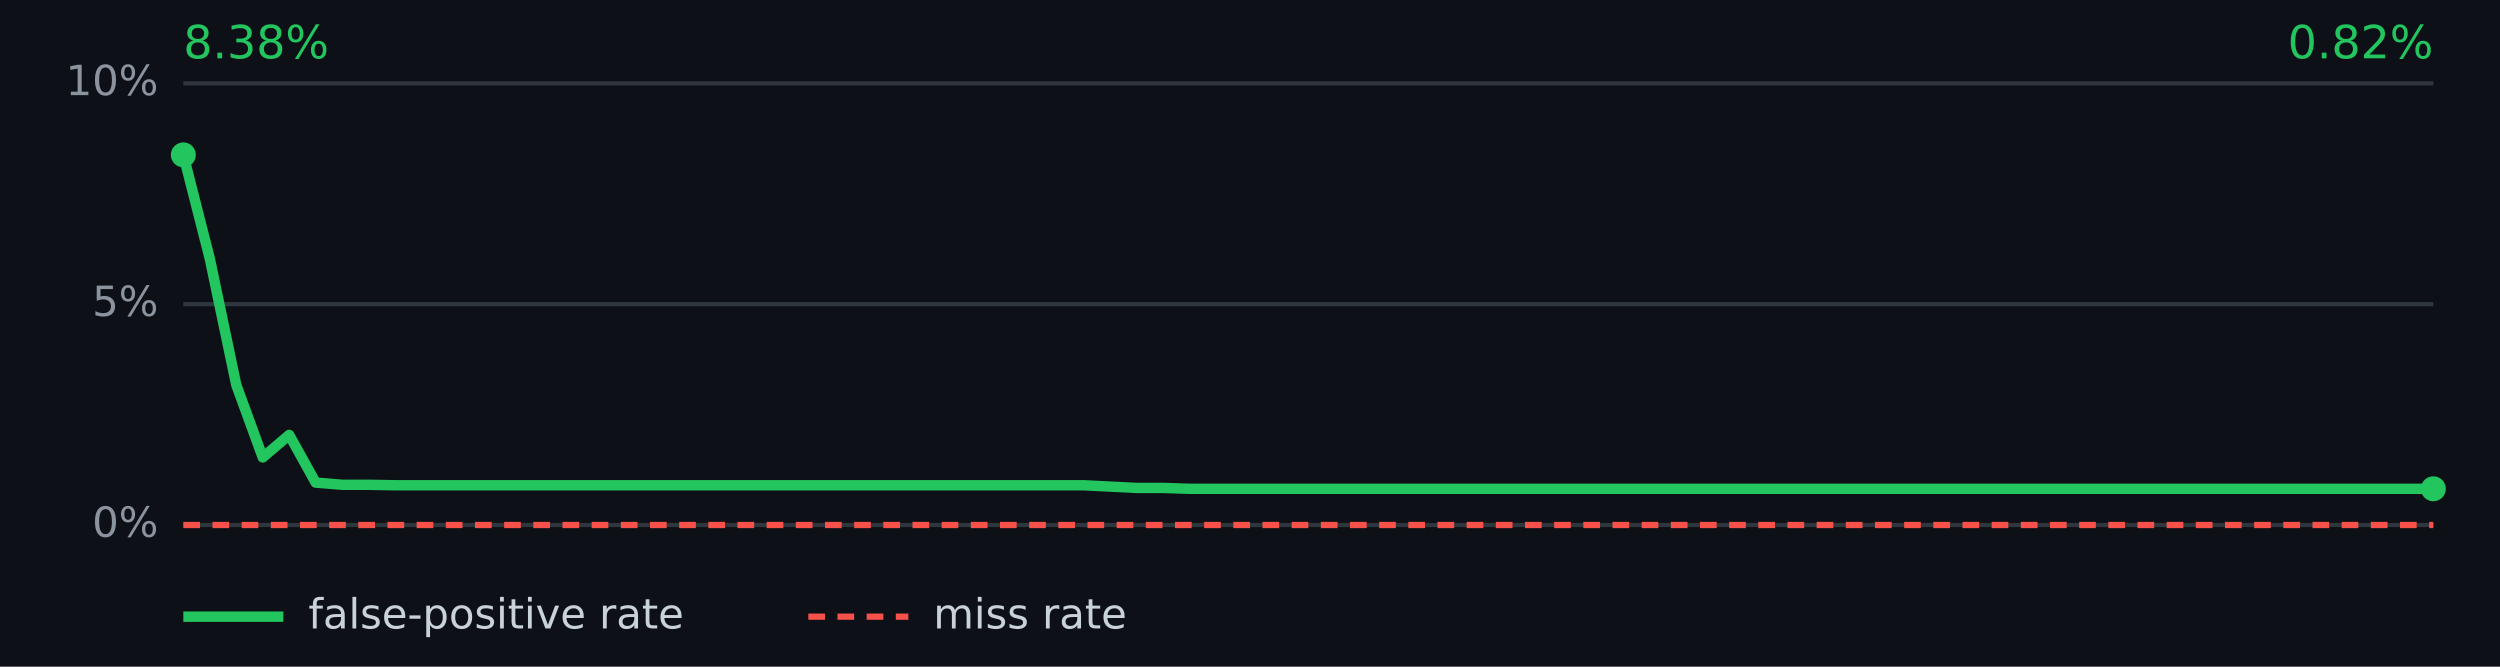
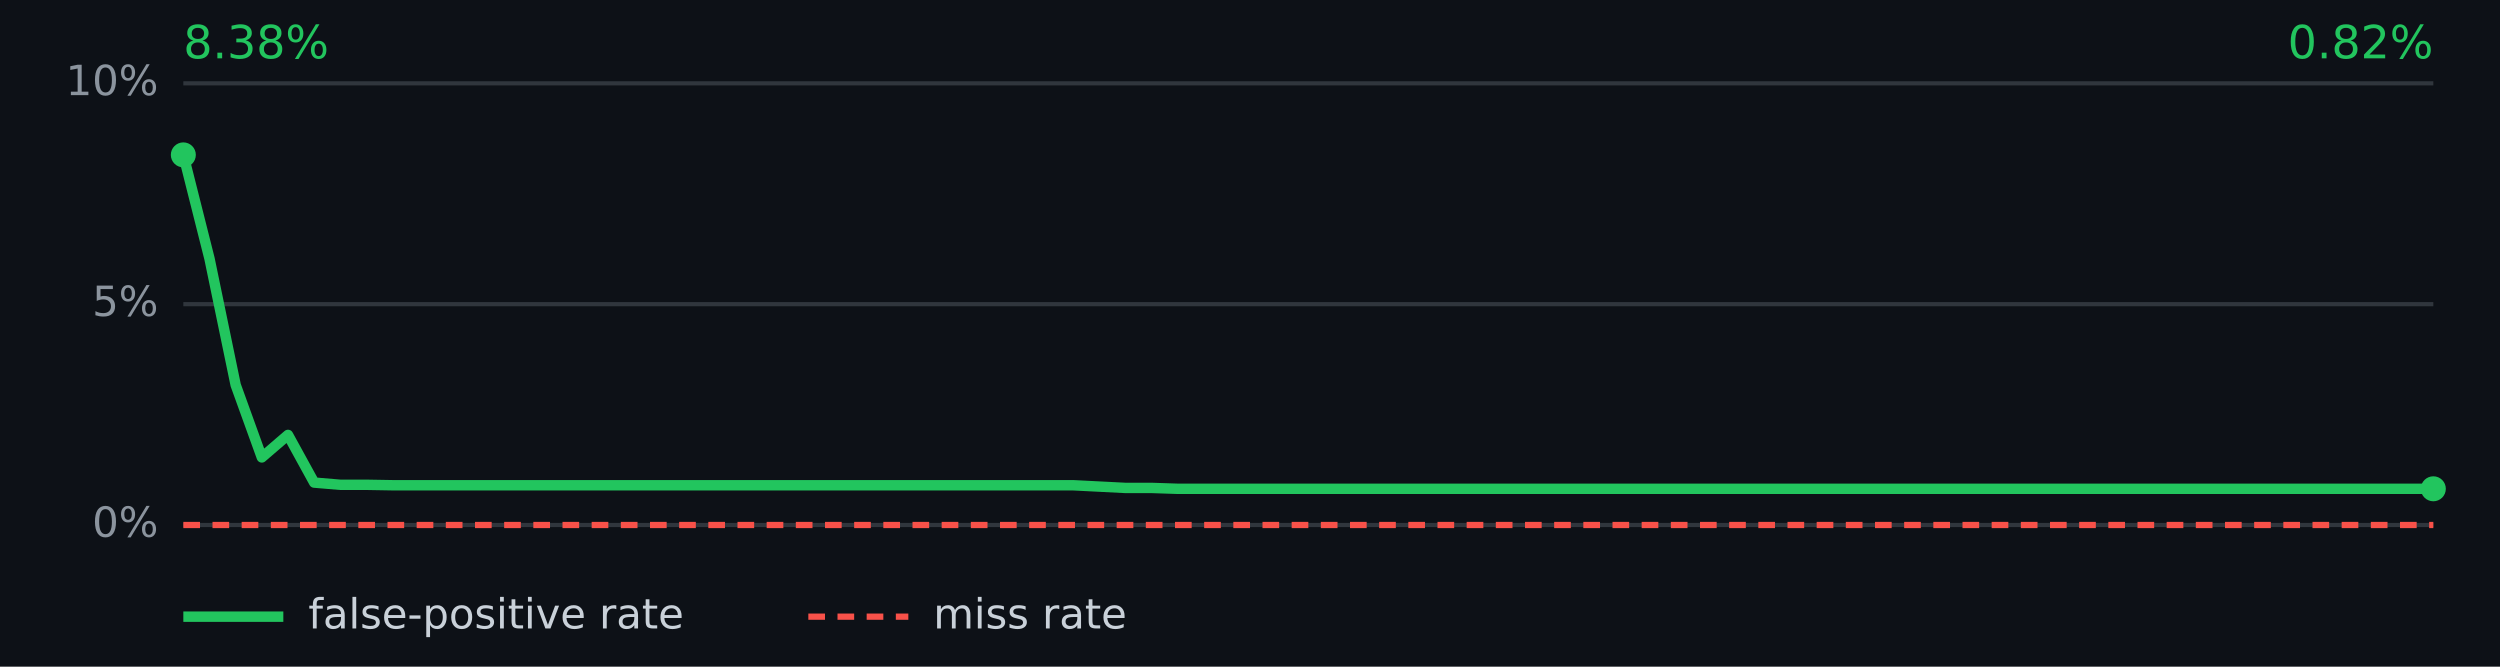
<svg xmlns="http://www.w3.org/2000/svg" width="600" height="160" role="img" aria-label="false-positive rate trend: 8.38% to 0.82%">
  <rect width="100%" height="160" fill="#0d1117" />
  <line x1="44" y1="20.00" x2="584" y2="20.00" stroke="#30363d" stroke-width="1" />
  <text x="38" y="20.00" font-family="Verdana,Geneva,DejaVu Sans,sans-serif" font-size="10" fill="#8b949e" text-anchor="end" dominant-baseline="middle">10%</text>
  <line x1="44" y1="73.00" x2="584" y2="73.00" stroke="#30363d" stroke-width="1" />
  <text x="38" y="73.00" font-family="Verdana,Geneva,DejaVu Sans,sans-serif" font-size="10" fill="#8b949e" text-anchor="end" dominant-baseline="middle">5%</text>
  <line x1="44" y1="126.00" x2="584" y2="126.00" stroke="#30363d" stroke-width="1" />
  <text x="38" y="126.00" font-family="Verdana,Geneva,DejaVu Sans,sans-serif" font-size="10" fill="#8b949e" text-anchor="end" dominant-baseline="middle">0%</text>
-   <polyline points="44.00,126.00 51.01,126.00 58.03,126.00 65.04,126.00 72.05,126.00 79.06,126.00 86.08,126.00 93.09,126.00 100.10,126.00 107.12,126.00 114.13,126.00 121.14,126.00 128.16,126.00 135.17,126.00 142.18,126.00 149.19,126.00 156.21,126.00 163.22,126.00 170.23,126.00 177.25,126.00 184.26,126.00 191.27,126.00 198.29,126.00 205.30,126.00 212.31,126.00 219.32,126.00 226.34,126.00 233.35,126.00 240.36,126.00 247.38,126.00 254.39,126.00 261.40,126.00 268.42,126.00 275.43,126.00 282.44,126.00 289.45,126.00 296.47,126.00 303.48,126.00 310.49,126.00 317.51,126.00 324.52,126.00 331.53,126.00 338.55,126.00 345.56,126.00 352.57,126.00 359.58,126.00 366.60,126.00 373.61,126.00 380.62,126.00 387.64,126.00 394.65,126.00 401.66,126.00 408.68,126.00 415.69,126.00 422.70,126.00 429.71,126.00 436.73,126.00 443.74,126.00 450.75,126.00 457.77,126.00 464.78,126.00 471.79,126.00 478.81,126.00 485.82,126.00 492.83,126.00 499.84,126.00 506.86,126.00 513.87,126.00 520.88,126.00 527.90,126.00 534.91,126.00 541.92,126.00 548.94,126.00 555.95,126.00 562.96,126.00 569.97,126.00 576.99,126.00 584.00,126.00" fill="none" stroke="#f85149" stroke-width="1.5" stroke-dasharray="4,3" />
-   <polyline points="44.00,37.17 50.35,62.08 56.71,92.40 63.06,109.78 69.41,104.38 75.76,115.82 82.12,116.35 88.47,116.35 94.82,116.46 101.18,116.46 107.53,116.46 113.88,116.46 120.24,116.46 126.59,116.46 132.94,116.46 139.29,116.46 145.65,116.46 152.00,116.46 158.35,116.46 164.71,116.46 171.06,116.46 177.41,116.46 183.76,116.46 190.12,116.46 196.47,116.46 202.82,116.46 209.18,116.46 215.53,116.46 221.88,116.46 228.24,116.46 234.59,116.46 240.94,116.46 247.29,116.46 253.65,116.46 260.00,116.46 266.35,116.78 272.71,117.10 279.06,117.10 285.41,117.31 291.76,117.31 298.12,117.31 304.47,117.31 310.82,117.31 317.18,117.31 323.53,117.31 329.88,117.31 336.24,117.31 342.59,117.31 348.94,117.31 355.29,117.31 361.65,117.31 368.00,117.31 374.35,117.31 380.71,117.31 387.06,117.31 393.41,117.31 399.76,117.31 406.12,117.31 412.47,117.31 418.82,117.31 425.18,117.31 431.53,117.31 437.88,117.31 444.24,117.31 450.59,117.31 456.94,117.31 463.29,117.31 469.65,117.31 476.00,117.31 482.35,117.31 488.71,117.31 495.06,117.31 501.41,117.31 507.76,117.31 514.12,117.31 520.47,117.31 526.82,117.31 533.18,117.31 539.53,117.31 545.88,117.31 552.24,117.31 558.59,117.31 564.94,117.31 571.29,117.31 577.65,117.31 584.00,117.31" fill="none" stroke="#22c55e" stroke-width="2.5" stroke-linejoin="round" />
+   <polyline points="44.00,126.00 50.92,126.00 57.85,126.00 64.77,126.00 71.69,126.00 78.62,126.00 85.54,126.00 92.46,126.00 99.38,126.00 106.31,126.00 113.23,126.00 120.15,126.00 127.08,126.00 134.00,126.00 140.92,126.00 147.85,126.00 154.77,126.00 161.69,126.00 168.62,126.00 175.54,126.00 182.46,126.00 189.38,126.00 196.31,126.00 203.23,126.00 210.15,126.00 217.08,126.00 224.00,126.00 230.92,126.00 237.85,126.00 244.77,126.00 251.69,126.00 258.62,126.00 265.54,126.00 272.46,126.00 279.38,126.00 286.31,126.00 293.23,126.00 300.15,126.00 307.08,126.00 314.00,126.00 320.92,126.00 327.85,126.00 334.77,126.00 341.69,126.00 348.62,126.00 355.54,126.00 362.46,126.00 369.38,126.00 376.31,126.00 383.23,126.00 390.15,126.00 397.08,126.00 404.00,126.00 410.92,126.00 417.85,126.00 424.77,126.00 431.69,126.00 438.62,126.00 445.54,126.00 452.46,126.00 459.38,126.00 466.31,126.00 473.23,126.00 480.15,126.00 487.08,126.00 494.00,126.00 500.92,126.00 507.85,126.00 514.77,126.00 521.69,126.00 528.62,126.00 535.54,126.00 542.46,126.00 549.38,126.00 556.31,126.00 563.23,126.00 570.15,126.00 577.08,126.00 584.00,126.00" fill="none" stroke="#f85149" stroke-width="1.5" stroke-dasharray="4,3" />
+   <polyline points="44.00,37.17 50.28,62.08 56.56,92.40 62.84,109.78 69.12,104.38 75.40,115.82 81.67,116.35 87.95,116.35 94.23,116.46 100.51,116.46 106.79,116.46 113.07,116.46 119.35,116.46 125.63,116.46 131.91,116.46 138.19,116.46 144.47,116.46 150.74,116.46 157.02,116.46 163.30,116.46 169.58,116.46 175.86,116.46 182.14,116.46 188.42,116.46 194.70,116.46 200.98,116.46 207.26,116.46 213.53,116.46 219.81,116.46 226.09,116.46 232.37,116.46 238.65,116.46 244.93,116.46 251.21,116.46 257.49,116.46 263.77,116.78 270.05,117.10 276.33,117.10 282.60,117.31 288.88,117.31 295.16,117.31 301.44,117.31 307.72,117.31 314.00,117.31 320.28,117.31 326.56,117.31 332.84,117.31 339.12,117.31 345.40,117.31 351.67,117.31 357.95,117.31 364.23,117.31 370.51,117.31 376.79,117.31 383.07,117.31 389.35,117.31 395.63,117.31 401.91,117.31 408.19,117.31 414.47,117.31 420.74,117.31 427.02,117.31 433.30,117.31 439.58,117.31 445.86,117.31 452.14,117.31 458.42,117.31 464.70,117.31 470.98,117.31 477.26,117.31 483.53,117.31 489.81,117.31 496.09,117.31 502.37,117.31 508.65,117.31 514.93,117.31 521.21,117.31 527.49,117.31 533.77,117.31 540.05,117.31 546.33,117.31 552.60,117.31 558.88,117.31 565.16,117.31 571.44,117.31 577.72,117.31 584.00,117.31" fill="none" stroke="#22c55e" stroke-width="2.5" stroke-linejoin="round" />
  <circle cx="44.00" cy="37.17" r="3" fill="#22c55e" />
  <circle cx="584.00" cy="117.31" r="3" fill="#22c55e" />
  <text x="44.00" y="14" font-family="Verdana,Geneva,DejaVu Sans,sans-serif" font-size="11" fill="#22c55e" text-anchor="start">8.38%</text>
  <text x="584.00" y="14" font-family="Verdana,Geneva,DejaVu Sans,sans-serif" font-size="11" fill="#22c55e" text-anchor="end">0.82%</text>
  <line x1="44" y1="148" x2="68" y2="148" stroke="#22c55e" stroke-width="2.5" />
  <text x="74" y="148" font-family="Verdana,Geneva,DejaVu Sans,sans-serif" font-size="10" fill="#c9d1d9" dominant-baseline="middle">false-positive rate</text>
  <line x1="194" y1="148" x2="218" y2="148" stroke="#f85149" stroke-width="1.5" stroke-dasharray="4,3" />
  <text x="224" y="148" font-family="Verdana,Geneva,DejaVu Sans,sans-serif" font-size="10" fill="#c9d1d9" dominant-baseline="middle">miss rate</text>
</svg>
